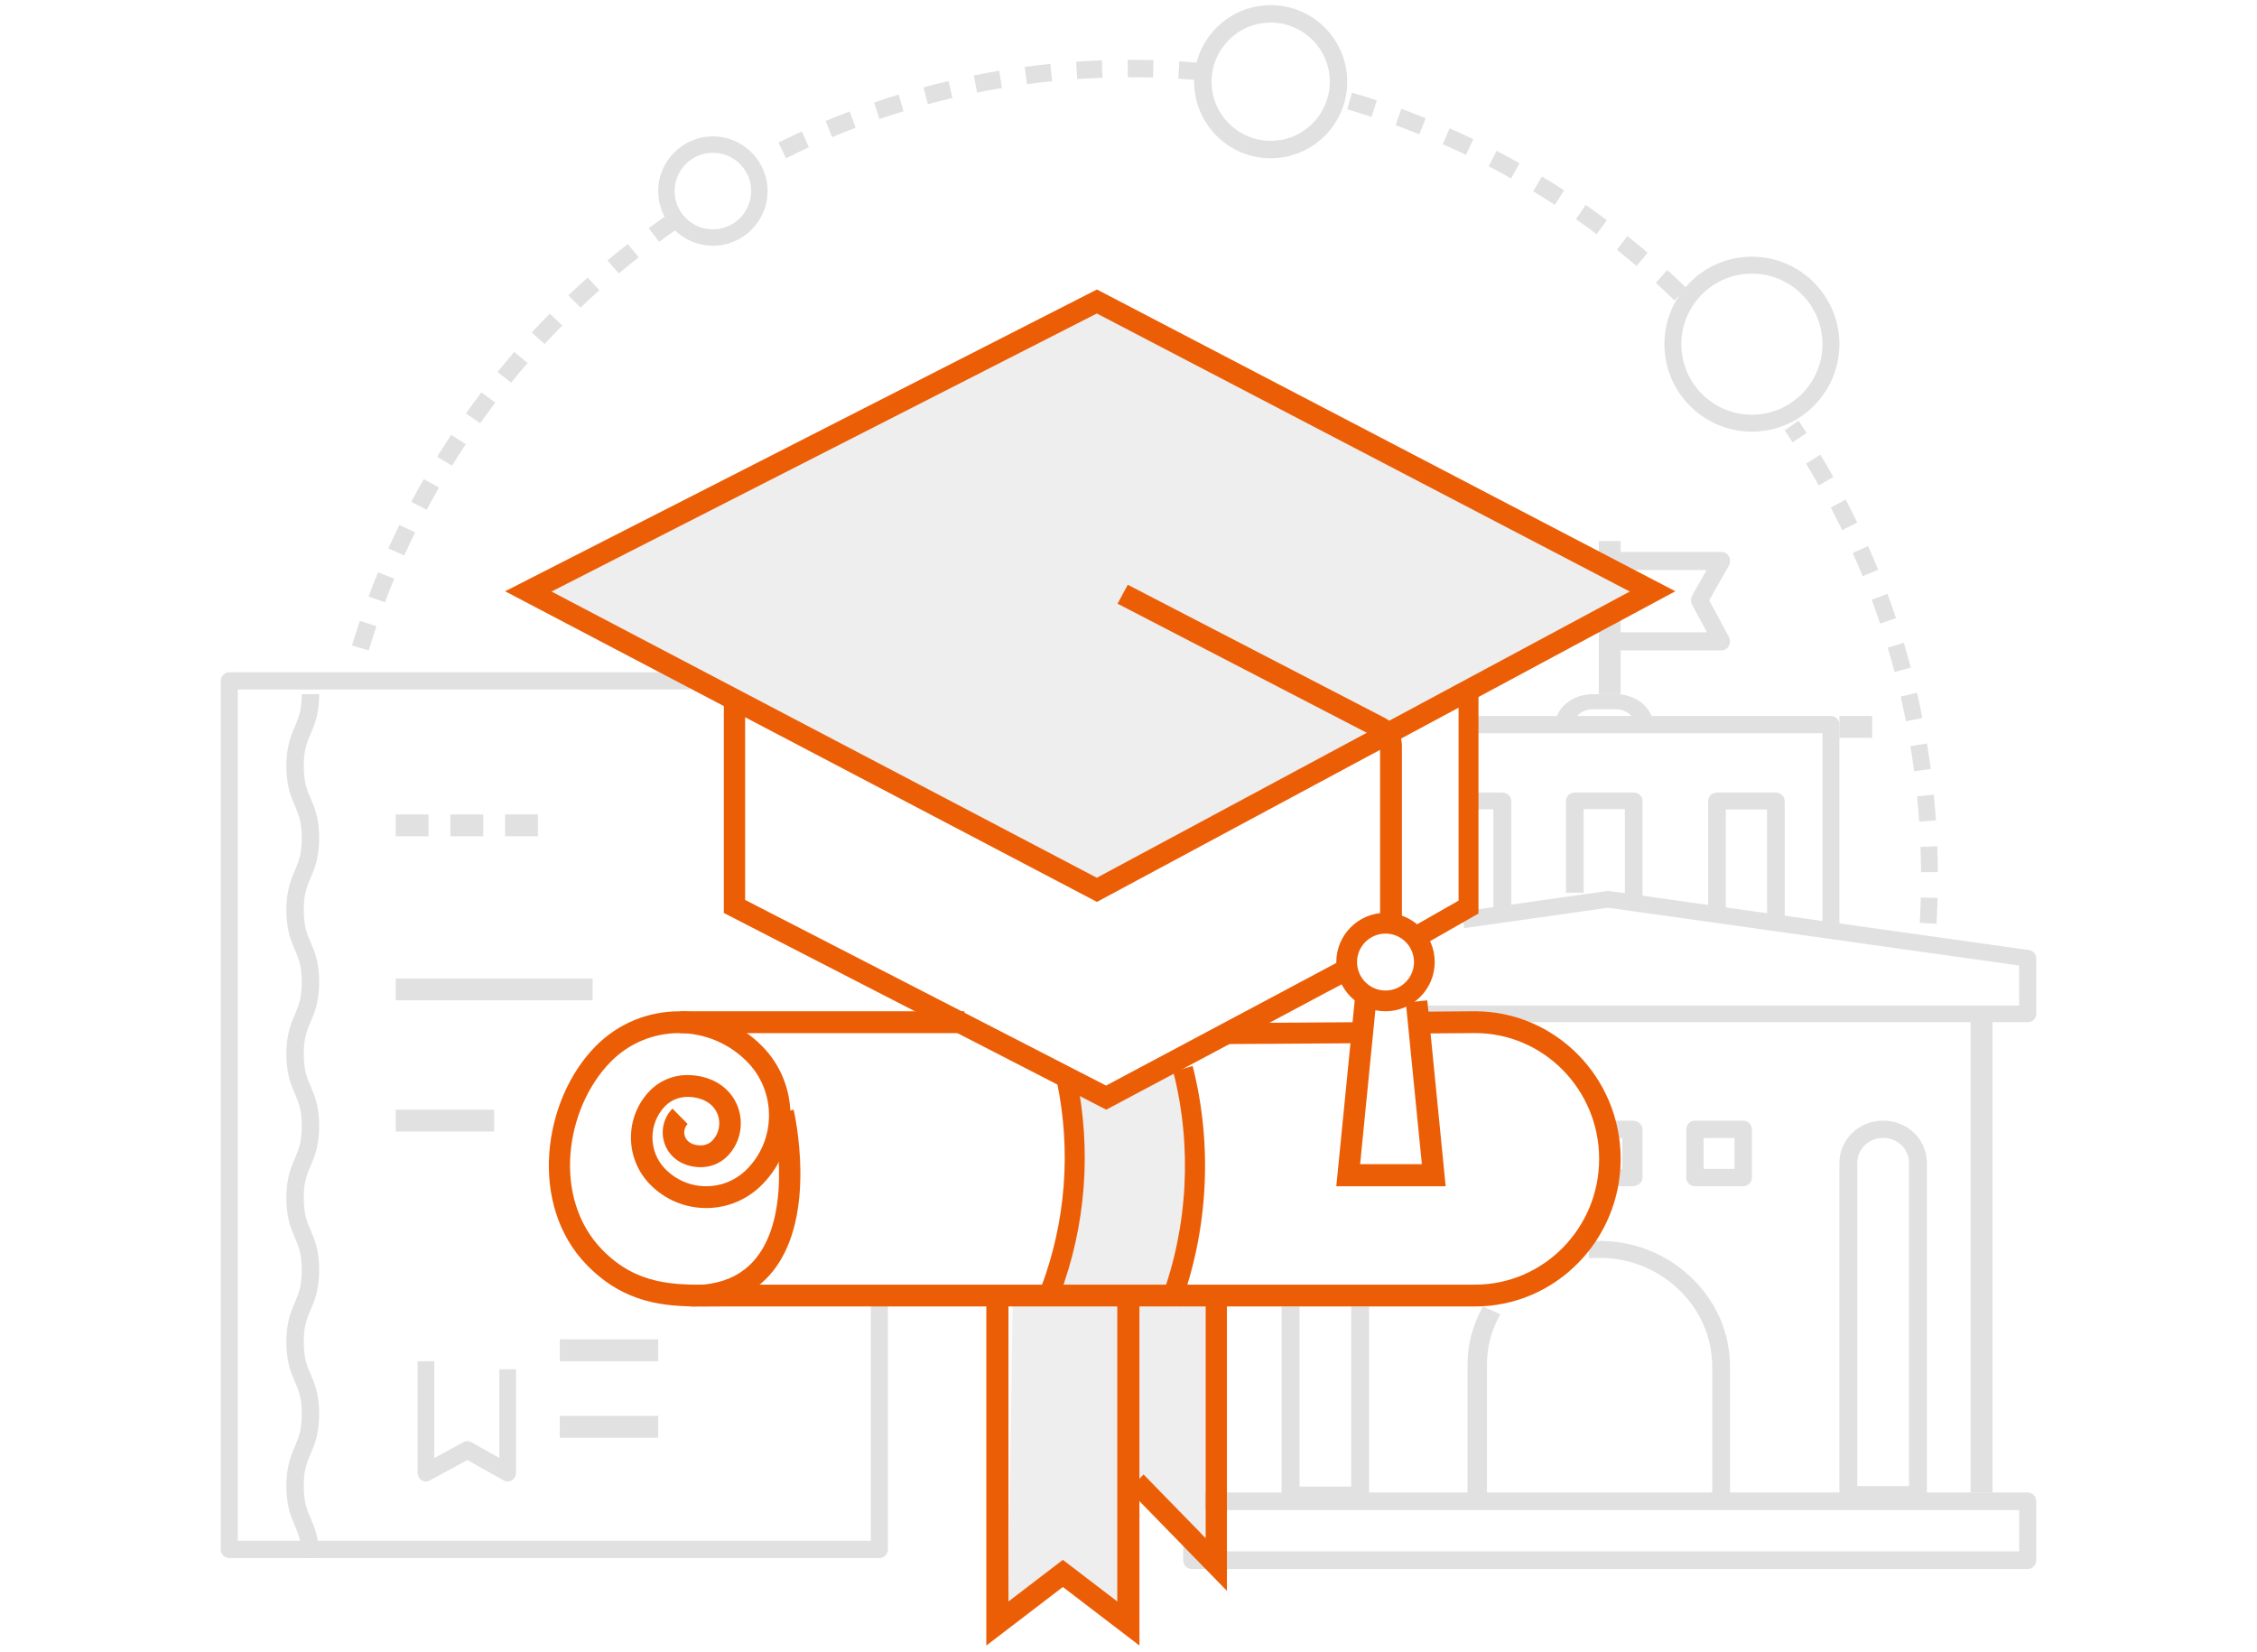
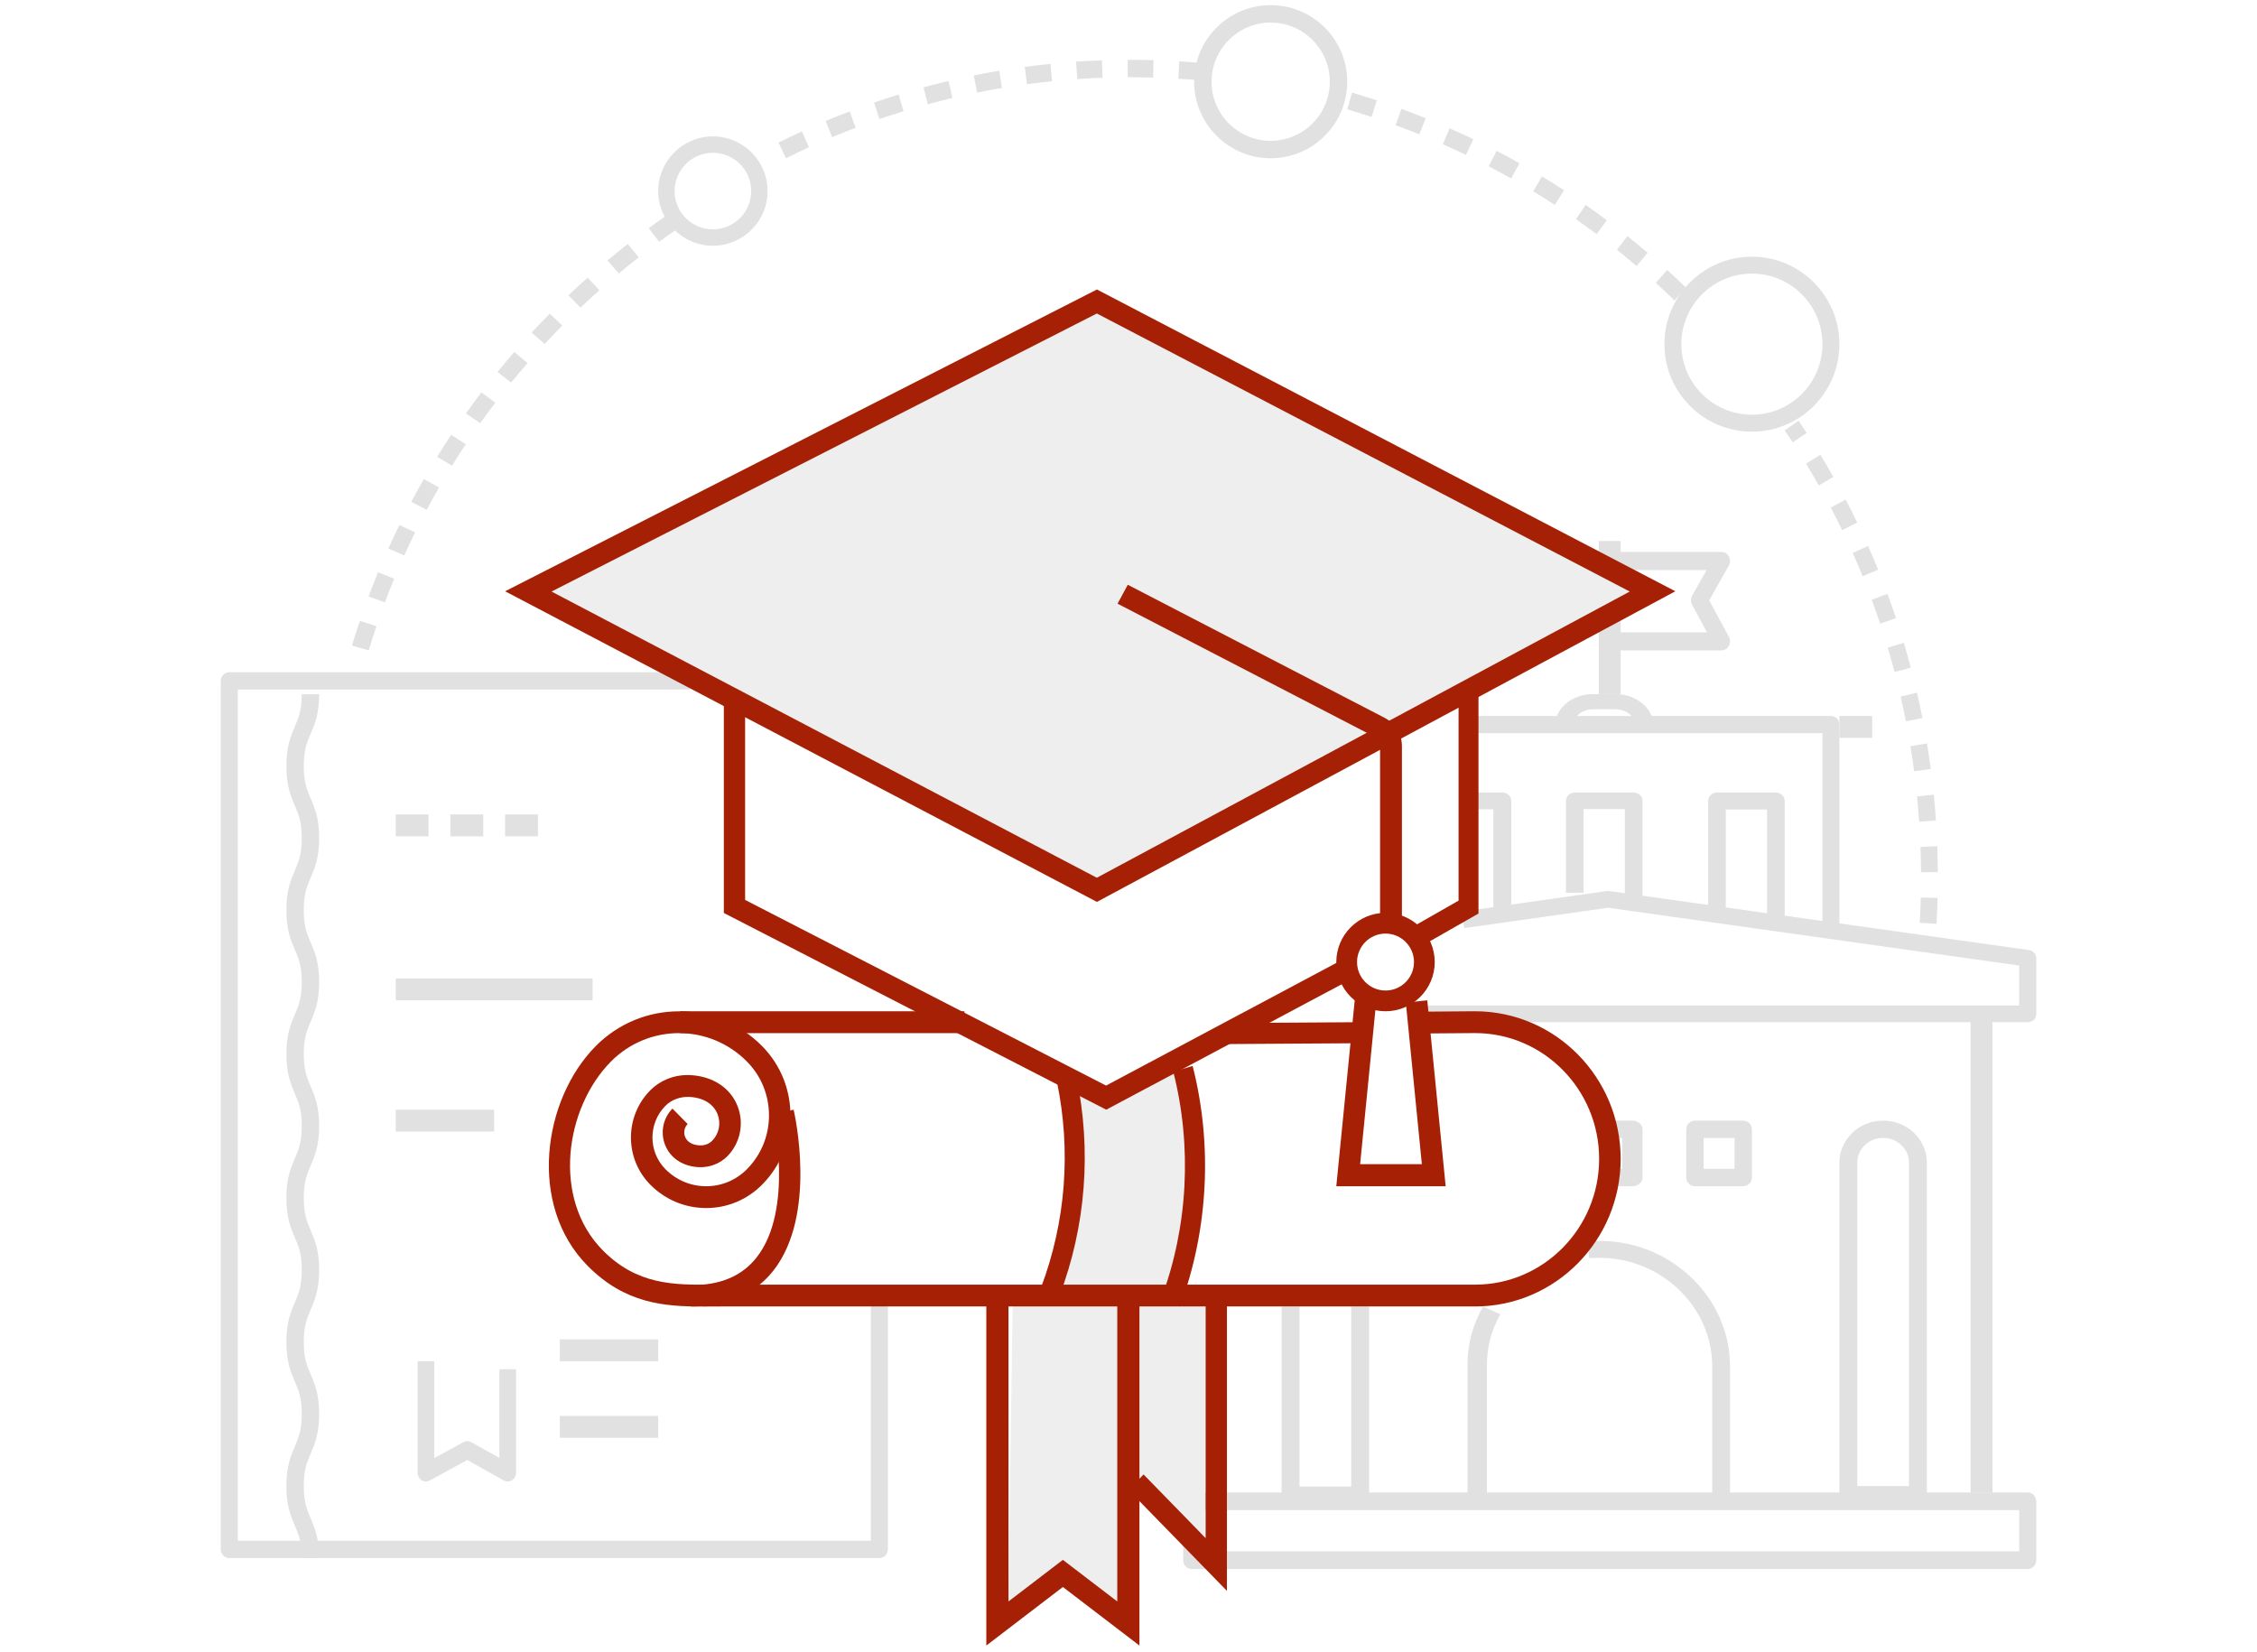
<svg xmlns="http://www.w3.org/2000/svg" width="246px" height="180px" viewBox="0 0 166 151">
  <g stroke="none" stroke-width="1" fill="none" fill-rule="evenodd">
    <path d="M40.085,22.109 L39.13,20.861 C39.768,20.392 40.425,19.924 41.085,19.471 L42,20.749 C41.354,21.193 40.71,21.65 40.085,22.109 Z M36.394,25.004 L35.359,23.817 C35.974,23.304 36.599,22.797 37.219,22.31 L38.217,23.528 C37.607,24.005 36.995,24.501 36.394,25.004 Z M32.898,28.124 L31.787,27.004 C32.36,26.462 32.951,25.916 33.547,25.383 L34.621,26.537 C34.038,27.059 33.457,27.592 32.898,28.124 Z M29.613,31.455 L28.431,30.406 C28.969,29.827 29.524,29.246 30.083,28.679 L31.228,29.764 C30.682,30.318 30.138,30.887 29.613,31.455 Z M26.55,34.984 L25.305,34.012 C25.804,33.399 26.318,32.785 26.84,32.185 L28.054,33.195 C27.545,33.783 27.038,34.384 26.55,34.984 Z M23.725,38.697 L22.419,37.805 C22.875,37.162 23.35,36.516 23.83,35.886 L25.107,36.818 C24.637,37.435 24.173,38.068 23.725,38.697 Z M21.147,42.579 L19.786,41.77 C20.2,41.101 20.63,40.427 21.07,39.767 L22.405,40.618 C21.975,41.264 21.553,41.924 21.147,42.579 Z M18.831,46.614 L17.416,45.892 C17.786,45.199 18.174,44.499 18.567,43.813 L19.957,44.578 C19.569,45.25 19.192,45.935 18.831,46.614 Z M16.781,50.785 L15.324,50.154 C15.649,49.436 15.989,48.714 16.335,48.007 L17.773,48.683 C17.432,49.375 17.1,50.083 16.781,50.785 Z M15.013,55.077 L13.517,54.54 C13.791,53.804 14.084,53.061 14.382,52.333 L15.862,52.918 C15.567,53.631 15.282,54.357 15.013,55.077 Z M13.53,59.471 L12,59.029 C12.227,58.277 12.47,57.518 12.72,56.772 L14.235,57.262 C13.989,57.992 13.752,58.735 13.53,59.471 L13.53,59.471 Z" fill="#E1E1E1" />
    <path d="M85.244,7.093 C84.569,7.074 83.88,7.065 83.197,7.065 L82.934,7.065 L82.926,5.471 L83.197,5.471 C83.893,5.471 84.597,5.481 85.288,5.501 L85.244,7.093 Z M78.315,7.231 L78.209,5.641 C78.985,5.588 79.779,5.547 80.568,5.518 L80.622,7.111 C79.849,7.139 79.073,7.179 78.315,7.231 Z M89.858,7.375 C89.1,7.304 88.324,7.244 87.554,7.197 L87.646,5.606 C88.435,5.655 89.227,5.716 90,5.788 L89.858,7.375 Z M73.716,7.697 L73.512,6.116 C74.288,6.012 75.077,5.92 75.858,5.841 L76.013,7.426 C75.244,7.504 74.474,7.595 73.716,7.697 Z M69.156,8.463 L68.854,6.9 C69.622,6.745 70.403,6.6 71.179,6.47 L71.429,8.043 C70.671,8.17 69.906,8.312 69.156,8.463 Z M64.655,9.529 L64.255,7.988 C65.018,7.781 65.789,7.585 66.547,7.406 L66.897,8.959 C66.155,9.134 65.402,9.326 64.655,9.529 Z M60.229,10.889 L59.734,9.378 C60.479,9.122 61.234,8.876 61.984,8.646 L62.43,10.172 C61.698,10.398 60.958,10.639 60.229,10.889 Z M55.9,12.539 L55.31,11.064 C56.04,10.759 56.779,10.463 57.509,10.185 L58.053,11.678 C57.336,11.951 56.612,12.24 55.9,12.539 Z M51.683,14.471 L51,13.038 C51.709,12.686 52.428,12.342 53.14,12.016 L53.776,13.47 C53.08,13.79 52.377,14.126 51.683,14.471 L51.683,14.471 Z" fill="#E1E1E1" />
    <path d="M105.222,10.687 C104.488,10.445 103.739,10.213 103,9.997 L103.436,8.471 C104.19,8.692 104.953,8.929 105.705,9.177 L105.222,10.687 Z M109.594,12.284 C108.876,11.995 108.145,11.714 107.421,11.45 L107.953,9.956 C108.692,10.226 109.439,10.513 110.172,10.808 L109.594,12.284 Z M113.855,14.164 C113.16,13.83 112.449,13.502 111.739,13.19 L112.364,11.733 C113.087,12.052 113.816,12.387 114.526,12.729 L113.855,14.164 Z M117.988,16.319 C117.319,15.941 116.629,15.567 115.939,15.207 L116.655,13.795 C117.36,14.162 118.066,14.544 118.75,14.93 L117.988,16.319 Z M121.979,18.737 C121.33,18.315 120.666,17.898 120.003,17.496 L120.807,16.132 C121.483,16.543 122.163,16.97 122.824,17.401 L121.979,18.737 Z M125.806,21.41 C125.189,20.949 124.551,20.489 123.913,20.042 L124.8,18.735 C125.453,19.191 126.104,19.661 126.734,20.132 L125.806,21.41 Z M129.457,24.326 C128.868,23.824 128.262,23.324 127.655,22.839 L128.622,21.591 C129.244,22.087 129.864,22.598 130.466,23.11 L129.457,24.326 Z M132.919,27.471 C132.364,26.932 131.788,26.394 131.212,25.87 L132.257,24.688 C132.846,25.223 133.432,25.773 134,26.323 L132.919,27.471 L132.919,27.471 Z" fill="#E1E1E1" />
    <path d="M143.725,40.446 C143.486,40.079 143.244,39.716 143,39.354 L144.266,38.471 C144.515,38.84 144.762,39.212 145.006,39.586 L143.725,40.446 Z M146.115,44.386 C145.738,43.718 145.347,43.049 144.95,42.396 L146.257,41.579 C146.664,42.246 147.063,42.929 147.447,43.611 L146.115,44.386 Z M148.251,48.472 C147.918,47.781 147.569,47.087 147.216,46.412 L148.571,45.681 C148.932,46.371 149.288,47.08 149.629,47.786 L148.251,48.472 Z M150.122,52.691 C149.835,51.98 149.532,51.266 149.219,50.566 L150.62,49.926 C150.938,50.64 151.248,51.371 151.543,52.096 L150.122,52.691 Z M151.724,57.023 C151.482,56.297 151.223,55.563 150.959,54.844 L152.395,54.297 C152.667,55.032 152.932,55.781 153.178,56.523 L151.724,57.023 Z M153.046,61.451 C152.85,60.709 152.639,59.96 152.421,59.226 L153.89,58.774 C154.114,59.524 154.33,60.289 154.529,61.047 L153.046,61.451 Z M154.084,65.957 C153.936,65.208 153.773,64.447 153.6,63.696 L155.096,63.341 C155.274,64.109 155.439,64.886 155.589,65.652 L154.084,65.957 Z M154.834,70.522 C154.732,69.761 154.62,68.991 154.495,68.234 L156.008,67.977 C156.135,68.751 156.252,69.538 156.357,70.315 L154.834,70.522 Z M155.294,75.128 C155.24,74.363 155.177,73.586 155.101,72.822 L156.629,72.664 C156.705,73.446 156.771,74.238 156.825,75.021 L155.294,75.128 Z M155.464,79.755 C155.459,78.985 155.444,78.207 155.416,77.44 L156.949,77.381 C156.98,78.164 156.995,78.96 157,79.746 L155.464,79.755 Z M156.88,84.471 L155.347,84.382 C155.39,83.614 155.424,82.836 155.441,82.07 L156.977,82.11 C156.957,82.892 156.926,83.687 156.88,84.471 L156.88,84.471 Z" fill="#E1E1E1" />
    <path d="M45,13.969 C43.068,13.969 41.498,15.54 41.498,17.471 C41.498,19.402 43.068,20.973 45,20.973 C46.932,20.973 48.502,19.402 48.502,17.471 C48.502,15.54 46.932,13.969 45,13.969 Z M45,22.471 C42.242,22.471 40,20.228 40,17.471 C40,14.714 42.242,12.471 45,12.471 C47.758,12.471 50,14.714 50,17.471 C50,20.228 47.758,22.471 45,22.471 L45,22.471 Z" fill="#E1E1E1" />
    <path d="M96,2.065 C93.02,2.065 90.594,4.49 90.594,7.471 C90.594,10.452 93.02,12.877 96,12.877 C98.983,12.877 101.406,10.452 101.406,7.471 C101.406,4.49 98.983,2.065 96,2.065 Z M96,14.471 C92.141,14.471 89,11.331 89,7.471 C89,3.611 92.141,0.471 96,0.471 C99.862,0.471 103,3.611 103,7.471 C103,11.331 99.862,14.471 96,14.471 L96,14.471 Z" fill="#E1E1E1" />
    <path d="M140.001,25.02 C136.443,25.02 133.548,27.914 133.548,31.471 C133.548,35.028 136.443,37.922 140.001,37.922 C143.557,37.922 146.452,35.028 146.452,31.471 C146.452,27.914 143.557,25.02 140.001,25.02 Z M140.001,39.471 C135.589,39.471 132,35.882 132,31.471 C132,27.06 135.589,23.471 140.001,23.471 C144.411,23.471 148,27.06 148,31.471 C148,35.882 144.411,39.471 140.001,39.471 L140.001,39.471 Z" fill="#E1E1E1" />
    <path d="M9,142.471 L7.409,142.471 C7.409,140.982 7.112,140.286 6.766,139.481 C6.406,138.641 6,137.688 6,135.884 C6,134.079 6.406,133.127 6.766,132.286 C7.112,131.481 7.409,130.785 7.409,129.296 C7.409,127.808 7.112,127.113 6.766,126.308 C6.406,125.469 6,124.517 6,122.713 C6,120.909 6.406,119.957 6.766,119.117 C7.112,118.312 7.409,117.616 7.409,116.128 C7.409,114.64 7.112,113.945 6.766,113.14 C6.406,112.3 6,111.349 6,109.545 C6,107.742 6.406,106.79 6.766,105.951 C7.112,105.147 7.409,104.451 7.409,102.964 C7.409,101.477 7.112,100.781 6.766,99.977 C6.406,99.138 6,98.186 6,96.383 C6,94.579 6.406,93.627 6.766,92.788 C7.112,91.983 7.409,91.287 7.409,89.8 C7.409,88.313 7.112,87.618 6.766,86.813 C6.406,85.973 6,85.022 6,83.218 C6,81.414 6.406,80.462 6.766,79.622 C7.112,78.818 7.409,78.122 7.409,76.635 C7.409,75.147 7.112,74.452 6.766,73.647 C6.406,72.808 6,71.856 6,70.053 C6,68.249 6.406,67.298 6.766,66.458 C7.112,65.653 7.409,64.958 7.409,63.471 L9,63.471 C9,65.275 8.592,66.226 8.234,67.065 C7.888,67.87 7.591,68.565 7.591,70.053 C7.591,71.54 7.888,72.235 8.234,73.04 C8.592,73.879 9,74.831 9,76.635 C9,78.438 8.592,79.39 8.234,80.23 C7.888,81.035 7.591,81.73 7.591,83.218 C7.591,84.706 7.888,85.4 8.234,86.205 C8.592,87.045 9,87.996 9,89.8 C9,91.604 8.592,92.555 8.234,93.395 C7.888,94.2 7.591,94.895 7.591,96.383 C7.591,97.87 7.888,98.565 8.234,99.369 C8.592,100.209 9,101.16 9,102.964 C9,104.768 8.592,105.719 8.234,106.558 C7.888,107.363 7.591,108.058 7.591,109.545 C7.591,111.032 7.888,111.728 8.234,112.532 C8.592,113.372 9,114.324 9,116.128 C9,117.932 8.592,118.884 8.234,119.724 C7.888,120.529 7.591,121.225 7.591,122.713 C7.591,124.201 7.888,124.896 8.234,125.701 C8.592,126.541 9,127.492 9,129.296 C9,131.101 8.592,132.053 8.234,132.893 C7.888,133.699 7.591,134.394 7.591,135.884 C7.591,137.373 7.888,138.069 8.234,138.874 C8.592,139.714 9,140.666 9,142.471" fill="#E1E1E1" />
    <path d="M60.222,142.471 L0.781,142.471 C0.349,142.471 0,142.118 0,141.682 L0,62.26 C0,61.824 0.349,61.471 0.781,61.471 L42.915,61.471 L42.915,63.049 L1.562,63.049 L1.562,140.893 L59.438,140.893 L59.438,119.439 L61,119.439 L61,141.682 C61,142.118 60.651,142.471 60.222,142.471" fill="#E1E1E1" />
    <polygon fill="#E1E1E1" points="16 91.471 34 91.471 34 89.471 16 89.471">
                            </polygon>
    <polygon fill="#E1E1E1" points="16 103.471 25 103.471 25 101.471 16 101.471">
                            </polygon>
    <polygon fill="#E1E1E1" points="31 124.471 40 124.471 40 122.471 31 122.471">
                            </polygon>
    <polygon fill="#E1E1E1" points="31 131.471 40 131.471 40 129.471 31 129.471">
                            </polygon>
    <path d="M26.239,135.471 C26.118,135.471 25.997,135.44 25.883,135.378 L22.543,133.504 L19.107,135.381 C18.872,135.511 18.59,135.499 18.363,135.352 C18.136,135.205 18,134.942 18,134.659 L18,124.471 L19.523,124.471 L19.523,133.331 L22.197,131.867 C22.419,131.746 22.682,131.747 22.901,131.871 L25.477,133.315 L25.477,125.206 L27,125.206 L27,134.659 C27,134.943 26.861,135.207 26.632,135.354 C26.511,135.432 26.375,135.471 26.239,135.471" fill="#E1E1E1" />
    <path d="M21.999,117.019 C19.544,117.019 17.548,119.016 17.548,121.471 C17.548,123.926 19.544,125.923 21.999,125.923 C24.454,125.923 26.452,123.926 26.452,121.471 C26.452,119.016 24.454,117.019 21.999,117.019 Z M21.999,127.471 C18.691,127.471 16,124.779 16,121.471 C16,118.163 18.691,115.471 21.999,115.471 C25.307,115.471 28,118.163 28,121.471 C28,124.779 25.307,127.471 21.999,127.471 L21.999,127.471 Z">
                            </path>
    <polygon fill="#E1E1E1" points="16 76.471 19 76.471 19 74.471 16 74.471">
                            </polygon>
    <polygon fill="#E1E1E1" points="21 76.471 24 76.471 24 74.471 21 74.471">
                            </polygon>
    <polygon fill="#E1E1E1" points="26 76.471 29 76.471 29 74.471 26 74.471">
                            </polygon>
    <polygon fill="#E1E1E1" points="160 136.471 162 136.471 162 92.471 160 92.471" />
    <path d="M165.218,93.471 L110,93.471 L110,91.945 L164.436,91.945 L164.436,88.289 L126.853,83.005 L126.718,83.024 L113.69,84.867 L113.465,83.356 L126.739,81.479 C126.812,81.468 126.889,81.468 126.962,81.479 L165.329,86.873 C165.713,86.927 166,87.249 166,87.628 L166,92.708 C166,93.129 165.65,93.471 165.218,93.471" fill="#E1E1E1" />
    <polygon fill="#E1E1E1" points="126 63.471 128 63.471 128 49.471 126 49.471" />
    <path d="M137.229,59.471 L127,59.471 L127,57.819 L135.894,57.819 L134.533,55.298 C134.393,55.036 134.395,54.712 134.541,54.454 L135.861,52.123 L127,52.123 L127,50.471 L137.229,50.471 C137.509,50.471 137.764,50.632 137.902,50.892 C138.037,51.152 138.032,51.472 137.889,51.727 L136.095,54.893 L137.897,58.231 C138.034,58.486 138.034,58.801 137.897,59.057 C137.759,59.313 137.507,59.471 137.229,59.471" fill="#E1E1E1" />
    <path d="M115.775,137.471 L114,137.471 L114,124.765 C114,122.903 114.476,121.122 115.416,119.471 L117,120.183 C116.186,121.611 115.775,123.152 115.775,124.765 L115.775,137.471" fill="#E1E1E1" />
    <path d="M138,137.471 L136.373,137.471 L136.373,124.98 C136.373,122.248 135.238,119.696 133.18,117.792 C131.17,115.933 128.535,114.945 125.757,115.022 C125.525,115.026 125.321,115.034 125.116,115.048 L125,113.505 C125.234,113.488 125.472,113.479 125.711,113.476 C128.936,113.384 131.986,114.529 134.314,116.682 C136.691,118.88 138,121.827 138,124.98 L138,137.471" fill="#E1E1E1" />
    <path d="M89.563,141.856 L164.437,141.856 L164.437,138.086 L89.563,138.086 L89.563,141.856 Z M165.219,143.471 L88.781,143.471 C88.349,143.471 88,143.109 88,142.663 L88,137.278 C88,136.833 88.349,136.471 88.781,136.471 L165.219,136.471 C165.651,136.471 166,136.833 166,137.278 L166,142.663 C166,143.109 165.651,143.471 165.219,143.471 L165.219,143.471 Z" fill="#E1E1E1" />
    <path d="M104.182,137.471 L97.818,137.471 C97.366,137.471 97,137.126 97,136.701 L97,119.471 L98.636,119.471 L98.636,135.932 L103.364,135.932 L103.364,119.471 L105,119.471 L105,136.701 C105,137.126 104.634,137.471 104.182,137.471" fill="#E1E1E1" />
    <path d="M149.636,135.889 L154.364,135.889 L154.364,106.326 C154.364,105.073 153.311,104.053 152.014,104.053 L151.984,104.053 C150.689,104.053 149.636,105.073 149.636,106.326 L149.636,135.889 Z M155.182,137.471 L148.818,137.471 C148.366,137.471 148,137.117 148,136.68 L148,106.326 C148,104.2 149.787,102.471 151.984,102.471 L152.014,102.471 C154.213,102.471 156,104.2 156,106.326 L156,136.68 C156,137.117 155.634,137.471 155.182,137.471 L155.182,137.471 Z" fill="#E1E1E1" />
    <path d="M118,83.471 L116.361,83.471 L116.361,74.005 L114,74.005 L114,72.471 L117.18,72.471 C117.634,72.471 118,72.814 118,73.238 L118,83.471" fill="#E1E1E1" />
    <path d="M130,82.471 L128.385,82.471 L128.385,73.983 L124.615,73.983 L124.615,81.631 L123,81.631 L123,73.227 C123,72.809 123.361,72.471 123.807,72.471 L129.193,72.471 C129.639,72.471 130,72.809 130,73.227 L130,82.471" fill="#E1E1E1" />
    <path d="M143,84.471 L141.386,84.471 L141.386,74.024 L137.614,74.024 L137.614,83.608 L136,83.608 L136,73.248 C136,72.819 136.361,72.471 136.807,72.471 L142.19,72.471 C142.637,72.471 143,72.819 143,73.248 L143,84.471" fill="#E1E1E1" />
    <path d="M129.07,108.471 L127,108.471 L127,106.883 L128.14,106.883 L128.14,104.059 L127,104.059 L127,102.471 L129.07,102.471 C129.581,102.471 130,102.827 130,103.265 L130,107.677 C130,108.116 129.581,108.471 129.07,108.471" fill="#E1E1E1" />
    <path d="M135.587,106.883 L138.413,106.883 L138.413,104.059 L135.587,104.059 L135.587,106.883 Z M139.206,108.471 L134.794,108.471 C134.355,108.471 134,108.116 134,107.677 L134,103.265 C134,102.827 134.355,102.471 134.794,102.471 L139.206,102.471 C139.643,102.471 140,102.827 140,103.265 L140,107.677 C140,108.116 139.643,108.471 139.206,108.471 L139.206,108.471 Z" fill="#E1E1E1" />
    <path d="M148,85.471 L146.447,85.471 L146.447,67.042 L114,67.042 L114,65.471 L147.224,65.471 C147.653,65.471 148,65.823 148,66.256 L148,85.471" fill="#E1E1E1" />
    <polygon fill="#E1E1E1" points="148 67.471 151 67.471 151 65.471 148 65.471" />
    <polygon fill="#84C8F4" points="101 67.471 105 67.471 105 65.471 101 65.471" />
    <path d="M131,66.471 L129.348,66.471 L129.348,66.374 C129.348,65.536 128.535,64.855 127.537,64.855 L125.466,64.855 C124.467,64.855 123.652,65.536 123.652,66.374 L123.652,66.471 L122,66.471 L122,66.374 C122,64.773 123.554,63.471 125.466,63.471 L127.537,63.471 C129.446,63.471 131,64.773 131,66.374 L131,66.471" fill="#E1E1E1" />
    <polyline fill="#EEEEEE" points="90 118.471 90 140.471 83 134.745 83.38 118.754 90 118.471">
                            </polyline>
    <polyline fill="#EEEEEE" points="83 118.471 83 147.471 77.327 143.804 72 147.471 72.417 118.471 83 118.471">
                            </polyline>
    <polyline fill="#EEEEEE" points="88.041 97.471 80.885 100.82 77.094 98.866 78.164 103.065 76 118.471 86.321 118.471 89 111.701 88.041 97.471">
                            </polyline>
-     <polygon fill="#ec5e06" class="primary-fill-color" points="42 94.471 68 94.471 68 92.471 42 92.471" />
-     <polyline fill="#ec5e06" class="primary-fill-color" points="92.018 95.471 92 93.548 103.982 93.471 104 95.394 92.018 95.471">
+     <polygon fill="#a62005" class="primary-fill-color" points="42 94.471 68 94.471 68 92.471 42 92.471" />
+     <polyline fill="#a62005" class="primary-fill-color" points="92.018 95.471 92 93.548 103.982 93.471 104 95.394 92.018 95.471">
                            </polyline>
-     <path d="M44.113,119.471 C40.589,119.471 36.976,119.226 33.525,115.727 C28.078,110.205 29.428,100.584 34.273,95.671 C38.475,91.411 45.312,91.411 49.513,95.671 C52.951,99.156 52.951,104.827 49.513,108.312 C48.145,109.701 46.323,110.465 44.386,110.465 C42.45,110.465 40.63,109.701 39.26,108.312 C36.922,105.942 36.922,102.085 39.26,99.715 C40.203,98.758 41.535,98.242 42.922,98.31 C44.991,98.405 46.617,99.478 47.269,101.18 C47.868,102.749 47.498,104.532 46.326,105.723 C45.648,106.409 44.696,106.771 43.709,106.728 C42.241,106.658 41.084,105.885 40.617,104.66 C40.182,103.523 40.451,102.232 41.303,101.37 L42.692,102.78 C42.395,103.085 42.299,103.539 42.452,103.94 C42.635,104.42 43.114,104.703 43.8,104.735 C44.23,104.757 44.652,104.598 44.934,104.313 C45.557,103.681 45.752,102.734 45.434,101.901 C45.067,100.945 44.118,100.362 42.833,100.302 C42.001,100.268 41.204,100.564 40.651,101.125 C39.08,102.718 39.08,105.309 40.651,106.902 C41.65,107.913 42.976,108.47 44.386,108.47 C45.799,108.47 47.126,107.913 48.121,106.902 C49.417,105.59 50.128,103.846 50.128,101.991 C50.128,100.136 49.417,98.393 48.124,97.081 C44.689,93.6 39.101,93.599 35.665,97.081 C31.477,101.328 30.267,109.602 34.917,114.316 C38.071,117.513 41.415,117.495 44.962,117.473 C45.239,117.471 45.515,117.47 45.791,117.47 L114.686,117.47 C120.944,117.47 126.032,112.31 126.032,105.968 C126.032,99.626 120.944,94.466 114.686,94.466 L109.896,94.503 L109.88,92.508 L114.679,92.471 C122.029,92.471 128,98.526 128,105.968 C128,113.41 122.029,119.464 114.686,119.464 L45.791,119.464 C45.52,119.464 45.246,119.466 44.973,119.468 C44.686,119.469 44.399,119.471 44.113,119.471" fill="#ec5e06" class="primary-fill-color" />
-     <path d="M76.697,118.471 L75,117.737 C77.267,111.732 77.769,105.218 76.452,98.898 L78.237,98.471 C79.636,105.181 79.105,112.097 76.697,118.471" fill="#ec5e06" class="primary-fill-color" />
-     <path d="M87.704,119.471 L86,118.724 C88.441,112.173 88.83,104.813 87.095,98.002 L88.864,97.471 C90.709,104.702 90.295,112.515 87.704,119.471" fill="#ec5e06" class="primary-fill-color" />
-     <path d="M43,119.471 L43,117.518 C45.685,117.518 47.645,116.691 48.989,114.99 C52.458,110.605 50.503,102.002 50.482,101.916 L52.381,101.471 C52.471,101.861 54.56,111.087 50.516,116.204 C48.801,118.372 46.273,119.471 43,119.471" fill="#ec5e06" class="primary-fill-color" />
-     <polyline fill="#ec5e06" class="primary-fill-color" points="84 150.471 77 145.116 70 150.471 70 118.471 72.025 118.471 72.025 146.439 77 142.635 81.973 146.439 81.973 118.471 84 118.471 84 150.471">
+     <path d="M44.113,119.471 C40.589,119.471 36.976,119.226 33.525,115.727 C28.078,110.205 29.428,100.584 34.273,95.671 C38.475,91.411 45.312,91.411 49.513,95.671 C52.951,99.156 52.951,104.827 49.513,108.312 C48.145,109.701 46.323,110.465 44.386,110.465 C42.45,110.465 40.63,109.701 39.26,108.312 C36.922,105.942 36.922,102.085 39.26,99.715 C40.203,98.758 41.535,98.242 42.922,98.31 C44.991,98.405 46.617,99.478 47.269,101.18 C47.868,102.749 47.498,104.532 46.326,105.723 C45.648,106.409 44.696,106.771 43.709,106.728 C42.241,106.658 41.084,105.885 40.617,104.66 C40.182,103.523 40.451,102.232 41.303,101.37 L42.692,102.78 C42.395,103.085 42.299,103.539 42.452,103.94 C42.635,104.42 43.114,104.703 43.8,104.735 C44.23,104.757 44.652,104.598 44.934,104.313 C45.557,103.681 45.752,102.734 45.434,101.901 C45.067,100.945 44.118,100.362 42.833,100.302 C42.001,100.268 41.204,100.564 40.651,101.125 C39.08,102.718 39.08,105.309 40.651,106.902 C41.65,107.913 42.976,108.47 44.386,108.47 C45.799,108.47 47.126,107.913 48.121,106.902 C49.417,105.59 50.128,103.846 50.128,101.991 C50.128,100.136 49.417,98.393 48.124,97.081 C44.689,93.6 39.101,93.599 35.665,97.081 C31.477,101.328 30.267,109.602 34.917,114.316 C38.071,117.513 41.415,117.495 44.962,117.473 C45.239,117.471 45.515,117.47 45.791,117.47 L114.686,117.47 C120.944,117.47 126.032,112.31 126.032,105.968 C126.032,99.626 120.944,94.466 114.686,94.466 L109.896,94.503 L109.88,92.508 L114.679,92.471 C122.029,92.471 128,98.526 128,105.968 C128,113.41 122.029,119.464 114.686,119.464 L45.791,119.464 C45.52,119.464 45.246,119.466 44.973,119.468 C44.686,119.469 44.399,119.471 44.113,119.471" fill="#a62005" class="primary-fill-color" />
+     <path d="M76.697,118.471 L75,117.737 C77.267,111.732 77.769,105.218 76.452,98.898 L78.237,98.471 C79.636,105.181 79.105,112.097 76.697,118.471" fill="#a62005" class="primary-fill-color" />
+     <path d="M87.704,119.471 L86,118.724 C88.441,112.173 88.83,104.813 87.095,98.002 L88.864,97.471 C90.709,104.702 90.295,112.515 87.704,119.471" fill="#a62005" class="primary-fill-color" />
+     <path d="M43,119.471 L43,117.518 C45.685,117.518 47.645,116.691 48.989,114.99 C52.458,110.605 50.503,102.002 50.482,101.916 L52.381,101.471 C52.471,101.861 54.56,111.087 50.516,116.204 C48.801,118.372 46.273,119.471 43,119.471" fill="#a62005" class="primary-fill-color" />
+     <polyline fill="#a62005" class="primary-fill-color" points="84 150.471 77 145.116 70 150.471 70 118.471 72.025 118.471 72.025 146.439 77 142.635 81.973 146.439 81.973 118.471 84 118.471 84 150.471">
                            </polyline>
-     <polyline fill="#ec5e06" class="primary-fill-color" points="92 145.471 83 136.24 84.378 134.827 90.051 140.646 90.051 118.471 92 118.471 92 145.471">
+     <polyline fill="#a62005" class="primary-fill-color" points="92 145.471 83 136.24 84.378 134.827 90.051 140.646 90.051 118.471 92 118.471 92 145.471">
                            </polyline>
-     <polyline fill="#ec5e06" class="primary-fill-color" points="109.854 86.471 109 84.739 113.179 82.355 113.179 62.471 115 62.471 115 83.534 109.854 86.471">
+     <polyline fill="#a62005" class="primary-fill-color" points="109.854 86.471 109 84.739 113.179 82.355 113.179 62.471 115 62.471 115 83.534 109.854 86.471">
                            </polyline>
-     <polyline fill="#ec5e06" class="primary-fill-color" points="80.964 101.471 46 83.484 46 62.471 47.946 62.471 47.946 82.29 80.949 99.267 102.088 88.006 103 89.733 80.964 101.471">
+     <polyline fill="#a62005" class="primary-fill-color" points="80.964 101.471 46 83.484 46 62.471 47.946 62.471 47.946 82.29 80.949 99.267 102.088 88.006 103 89.733 80.964 101.471">
                            </polyline>
    <polyline fill="#EEEEEE" points="28 54.081 79.586 27.471 130 54.081 79.586 81.471 28 54.081">
                            </polyline>
-     <path d="M30.245,54.091 L80.104,80.262 L128.831,54.091 L80.104,28.666 L30.245,54.091 Z M80.114,82.471 L26,54.066 L80.114,26.471 L133,54.066 L80.114,82.471 L80.114,82.471 Z" fill="#ec5e06" class="primary-fill-color" />
-     <path d="M108,84.471 L106.002,84.471 L106.002,68.225 C106.002,67.862 105.799,67.531 105.471,67.361 L82,55.201 L82.934,53.471 L106.405,65.631 C107.389,66.141 108,67.134 108,68.225 L108,84.471" fill="#ec5e06" class="primary-fill-color" />
-     <path d="M106.5,85.368 C105.065,85.368 103.897,86.536 103.897,87.971 C103.897,89.406 105.065,90.575 106.5,90.575 C107.937,90.575 109.103,89.406 109.103,87.971 C109.103,86.536 107.937,85.368 106.5,85.368 Z M106.5,92.471 C104.018,92.471 102,90.452 102,87.971 C102,85.49 104.018,83.471 106.5,83.471 C108.982,83.471 111,85.49 111,87.971 C111,90.452 108.982,92.471 106.5,92.471 L106.5,92.471 Z" fill="#ec5e06" class="primary-fill-color" />
-     <polyline fill="#ec5e06" class="primary-fill-color" points="112 108.471 102 108.471 103.684 91.471 105.642 91.674 104.179 106.454 109.823 106.454 108.358 91.674 110.319 91.471 112 108.471">
+     <path d="M30.245,54.091 L80.104,80.262 L128.831,54.091 L80.104,28.666 L30.245,54.091 Z M80.114,82.471 L26,54.066 L80.114,26.471 L133,54.066 L80.114,82.471 L80.114,82.471 Z" fill="#a62005" class="primary-fill-color" />
+     <path d="M108,84.471 L106.002,84.471 L106.002,68.225 C106.002,67.862 105.799,67.531 105.471,67.361 L82,55.201 L82.934,53.471 L106.405,65.631 C107.389,66.141 108,67.134 108,68.225 L108,84.471" fill="#a62005" class="primary-fill-color" />
+     <path d="M106.5,85.368 C105.065,85.368 103.897,86.536 103.897,87.971 C103.897,89.406 105.065,90.575 106.5,90.575 C107.937,90.575 109.103,89.406 109.103,87.971 C109.103,86.536 107.937,85.368 106.5,85.368 Z M106.5,92.471 C104.018,92.471 102,90.452 102,87.971 C102,85.49 104.018,83.471 106.5,83.471 C108.982,83.471 111,85.49 111,87.971 C111,90.452 108.982,92.471 106.5,92.471 L106.5,92.471 Z" fill="#a62005" class="primary-fill-color" />
+     <polyline fill="#a62005" class="primary-fill-color" points="112 108.471 102 108.471 103.684 91.471 105.642 91.674 104.179 106.454 109.823 106.454 108.358 91.674 110.319 91.471 112 108.471">
                            </polyline>
  </g>
</svg>
